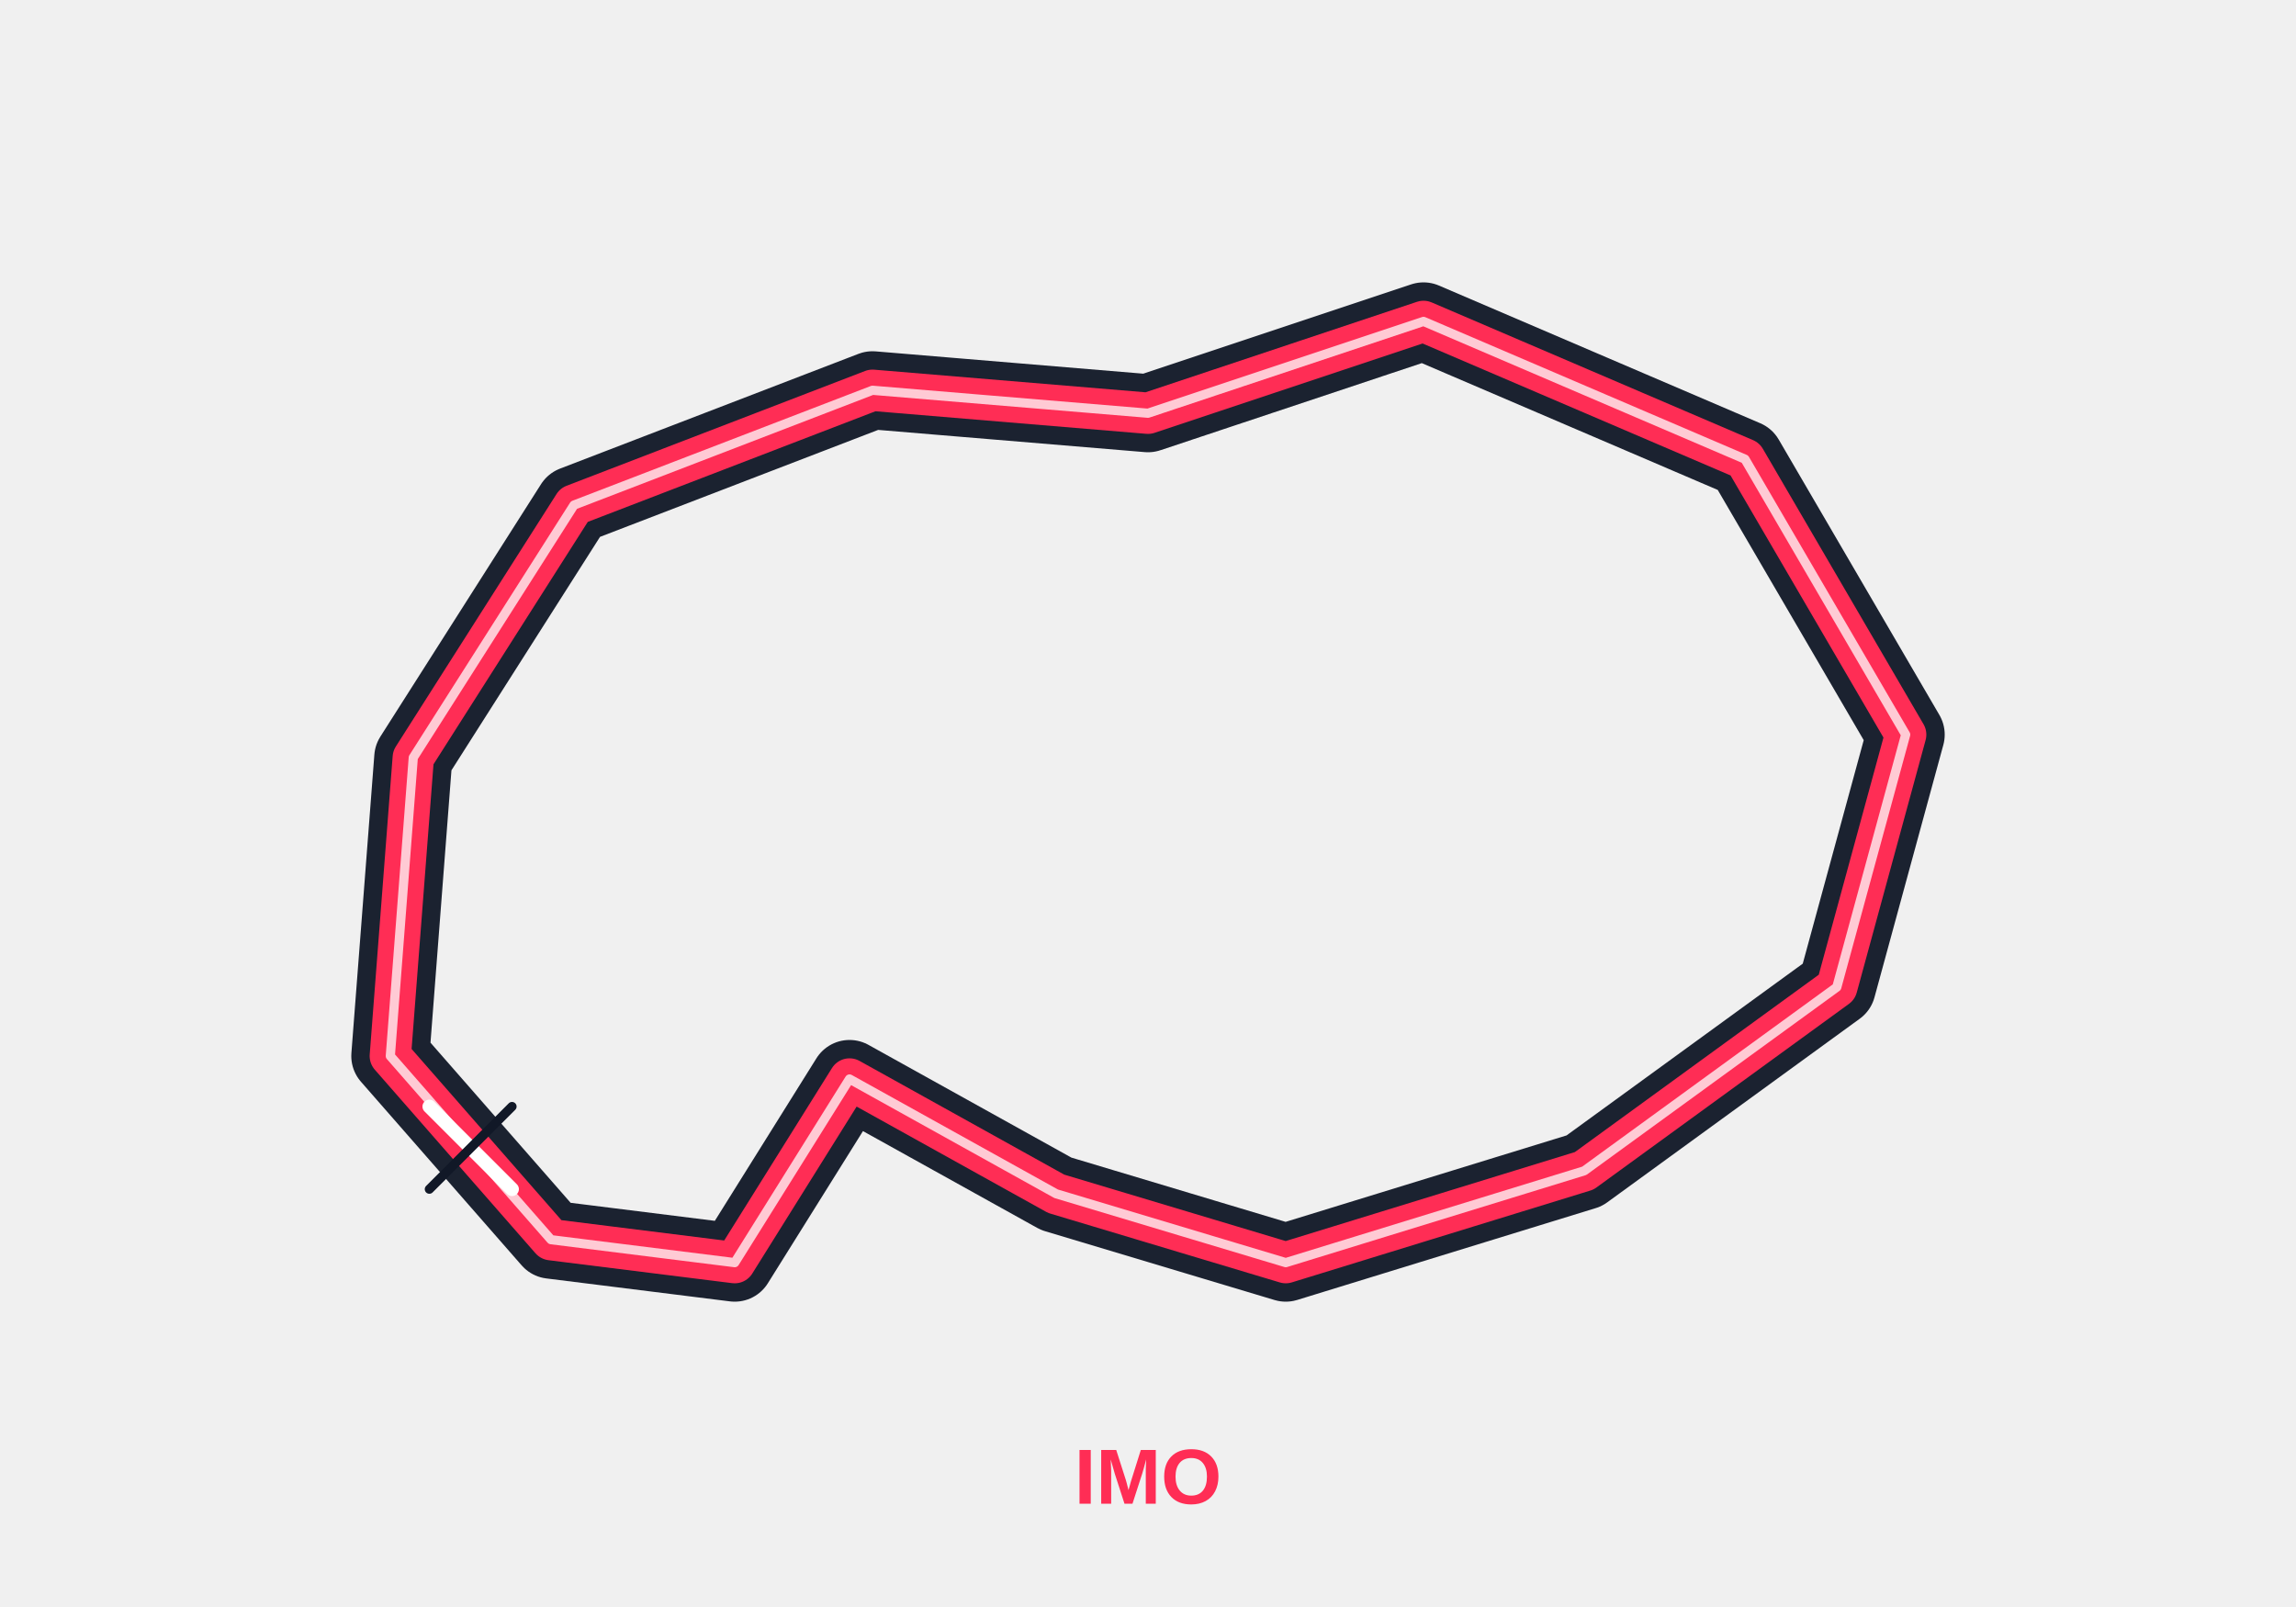
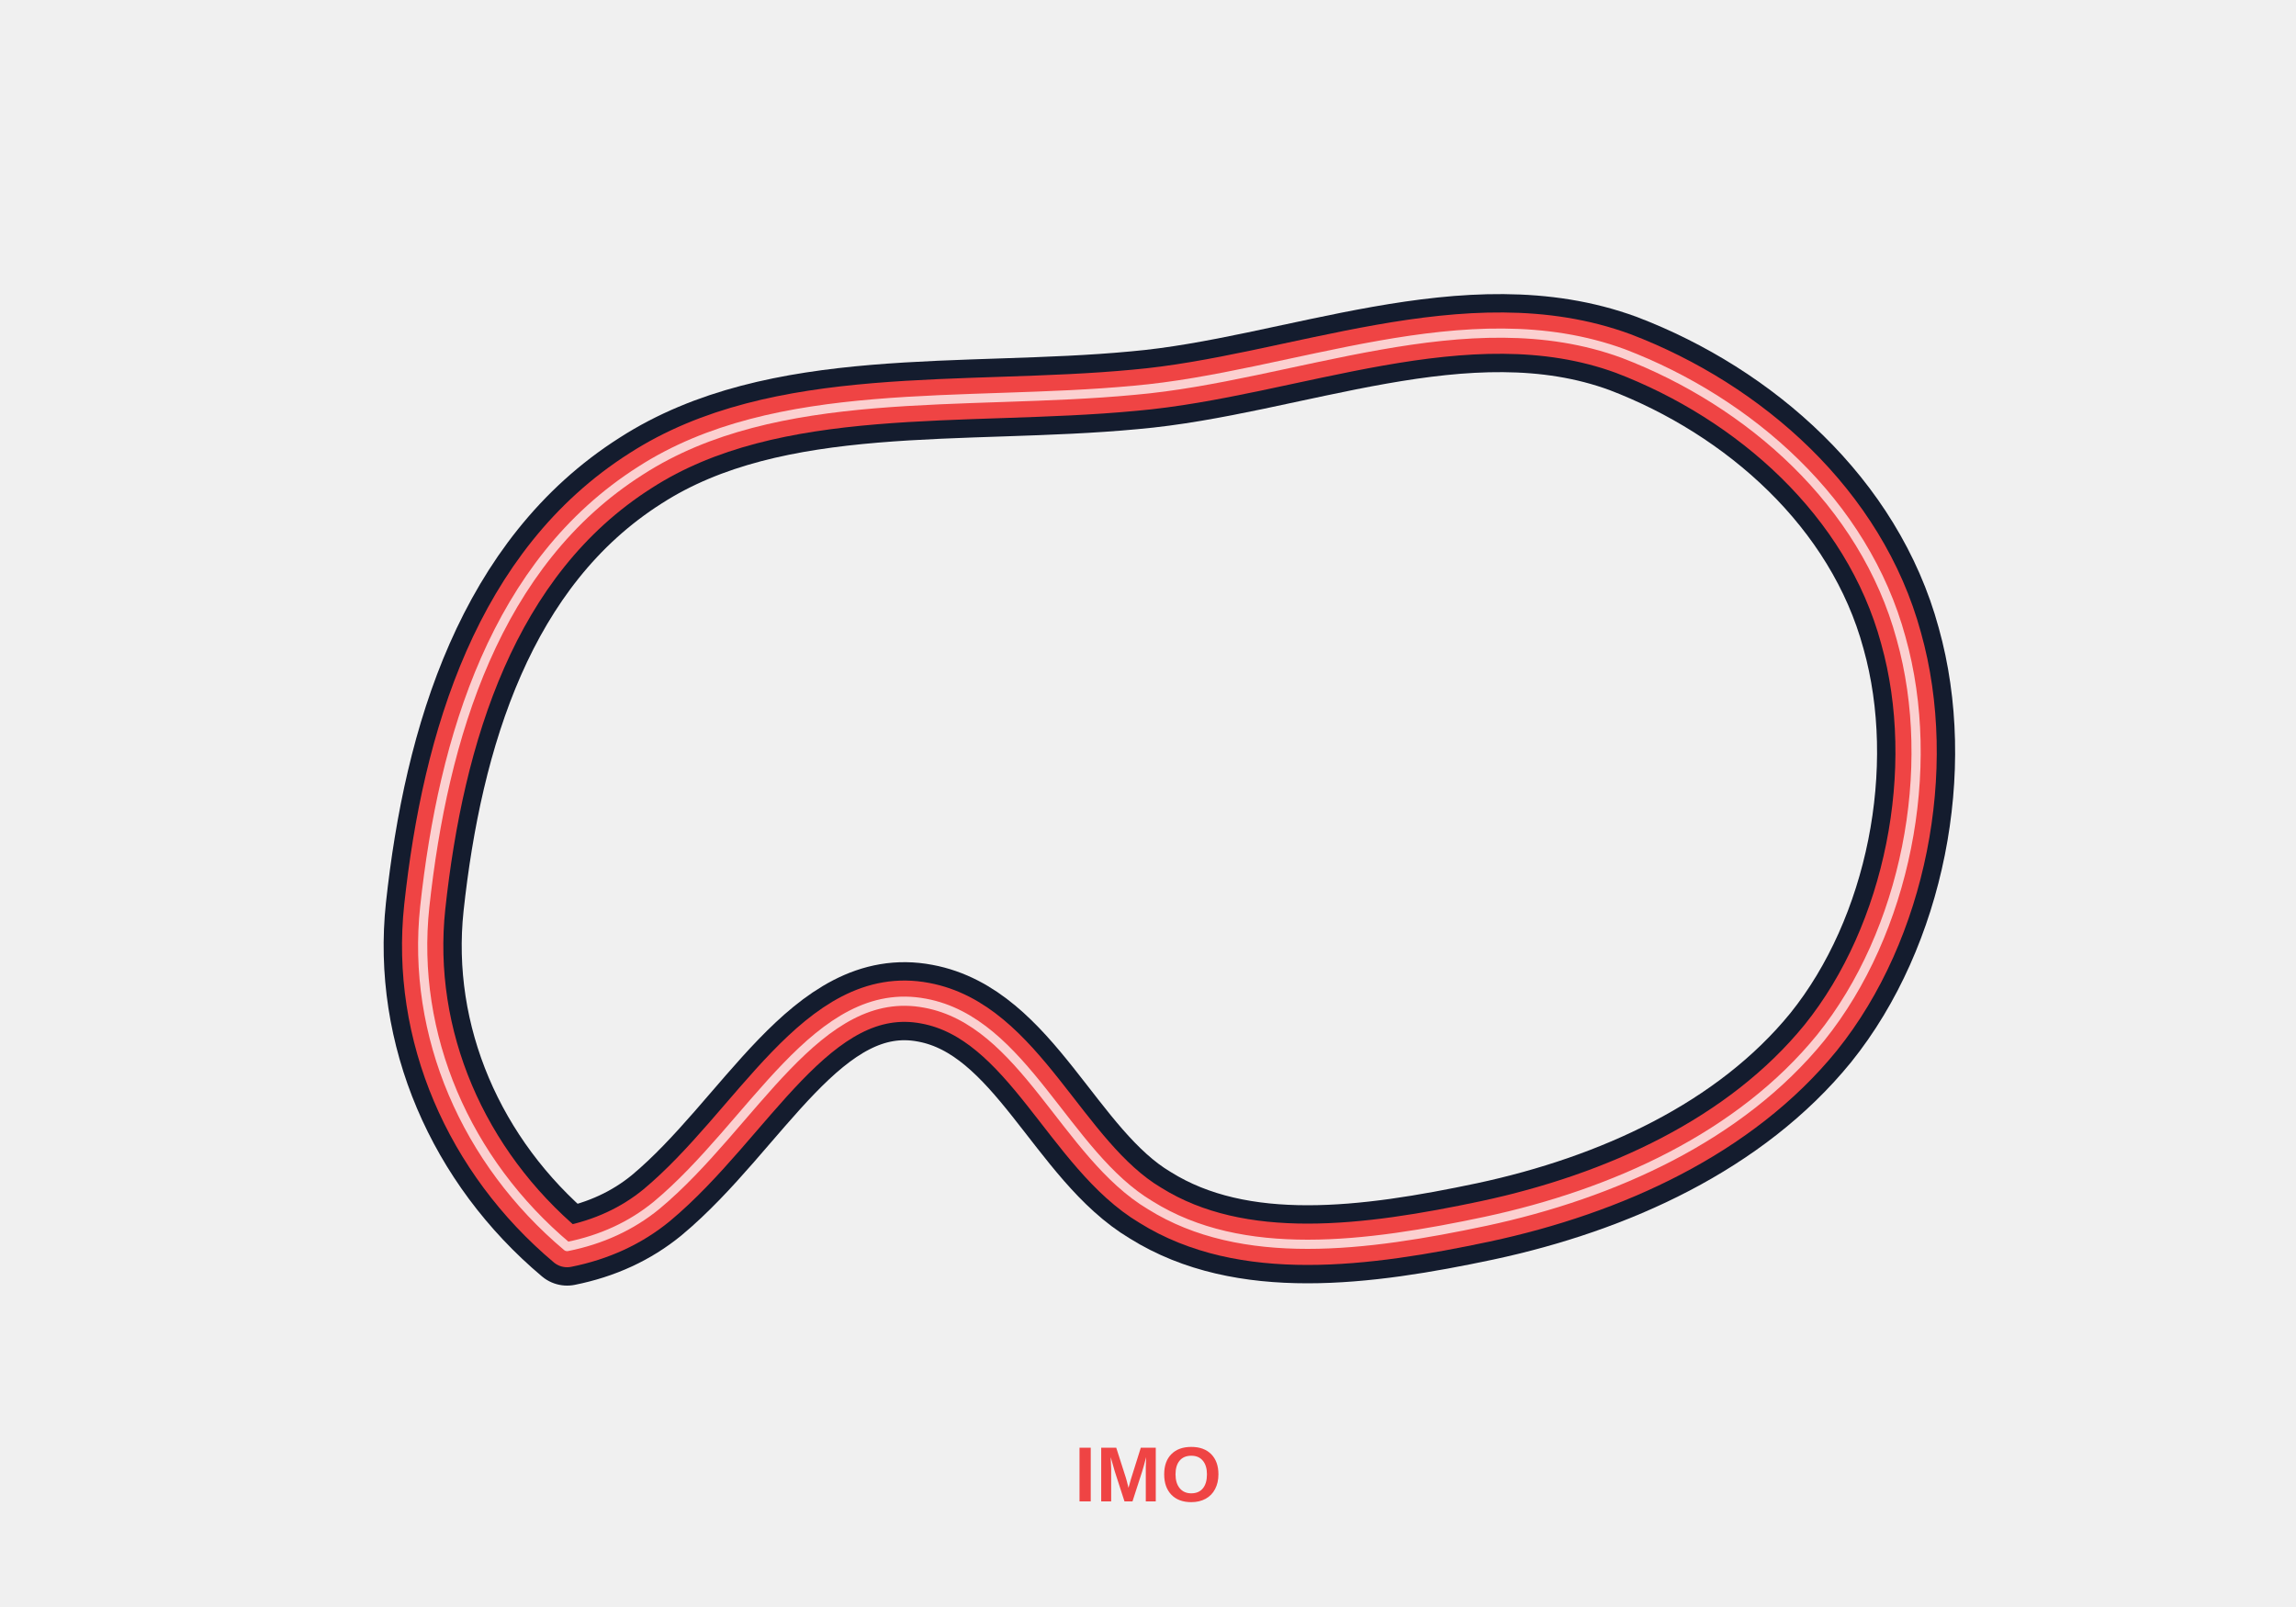
- <svg xmlns="http://www.w3.org/2000/svg" viewBox="0 0 1000 700" aria-label="IMO track outline">
+ <svg xmlns="http://www.w3.org/2000/svg" viewBox="0 0 1000 700" aria-label="IMO track layout">
  <rect width="1000" height="700" fill="transparent" />
-   <path d="M 240 540 L 170 460 L 180 330 L 250 220 L 380 170 L 500 180 L 620 140 L 760 200 L 830 320 L 800 430 L 690 510 L 560 550 L 460 520 L 370 470 L 320 550 Z" fill="none" stroke="#111827" stroke-width="34" stroke-linejoin="round" stroke-linecap="round" opacity="0.95" />
-   <path d="M 240 540 L 170 460 L 180 330 L 250 220 L 380 170 L 500 180 L 620 140 L 760 200 L 830 320 L 800 430 L 690 510 L 560 550 L 460 520 L 370 470 L 320 550 Z" fill="none" stroke="#ff2d55" stroke-width="18" stroke-linejoin="round" stroke-linecap="round" opacity="1" />
-   <path d="M 240 540 L 170 460 L 180 330 L 250 220 L 380 170 L 500 180 L 620 140 L 760 200 L 830 320 L 800 430 L 690 510 L 560 550 L 460 520 L 370 470 L 320 550 Z" fill="none" stroke="#ffffff" stroke-width="4" stroke-linejoin="round" stroke-linecap="round" opacity="0.75" />
-   <line x1="187.0" y1="482.0" x2="223.0" y2="518.0" stroke="#ffffff" stroke-width="6" stroke-linecap="round" opacity="1" />
-   <line x1="187.0" y1="518.0" x2="223.0" y2="482.0" stroke="#111827" stroke-width="4" stroke-linecap="round" opacity="1" />
-   <text x="500" y="655" text-anchor="middle" font-family="Arial, Helvetica, sans-serif" font-size="34" font-weight="700" fill="#ff2d55">IMO</text>
+   <path d="M247,543 C203,506 179,451 185,395 C193,321 216,245 279,205 C338,167 420,177 494,170 C563,164 639,129 707,154 C762,175 812,219 828,278 C844,335 830,406 793,452 C758,495 703,520 647,532 C595,543 541,550 501,525 C464,503 446,445 403,437 C356,428 328,490 286,525 C275,534 262,540 247,543 Z" fill="none" stroke="#0f172a" stroke-width="34" stroke-linejoin="round" stroke-linecap="round" opacity="0.98" />
+   <path d="M247,543 C203,506 179,451 185,395 C193,321 216,245 279,205 C338,167 420,177 494,170 C563,164 639,129 707,154 C762,175 812,219 828,278 C844,335 830,406 793,452 C758,495 703,520 647,532 C595,543 541,550 501,525 C464,503 446,445 403,437 C356,428 328,490 286,525 C275,534 262,540 247,543 Z" fill="none" stroke="#ef4444" stroke-width="18" stroke-linejoin="round" stroke-linecap="round" opacity="1" />
+   <path d="M247,543 C203,506 179,451 185,395 C193,321 216,245 279,205 C338,167 420,177 494,170 C563,164 639,129 707,154 C762,175 812,219 828,278 C844,335 830,406 793,452 C758,495 703,520 647,532 C595,543 541,550 501,525 C464,503 446,445 403,437 C356,428 328,490 286,525 C275,534 262,540 247,543 Z" fill="none" stroke="#ffffff" stroke-width="4" stroke-linejoin="round" stroke-linecap="round" opacity="0.75" />
+   <text x="500" y="654" text-anchor="middle" font-family="Arial, Helvetica, sans-serif" font-size="34" font-weight="700" fill="#ef4444">IMO</text>
</svg>
